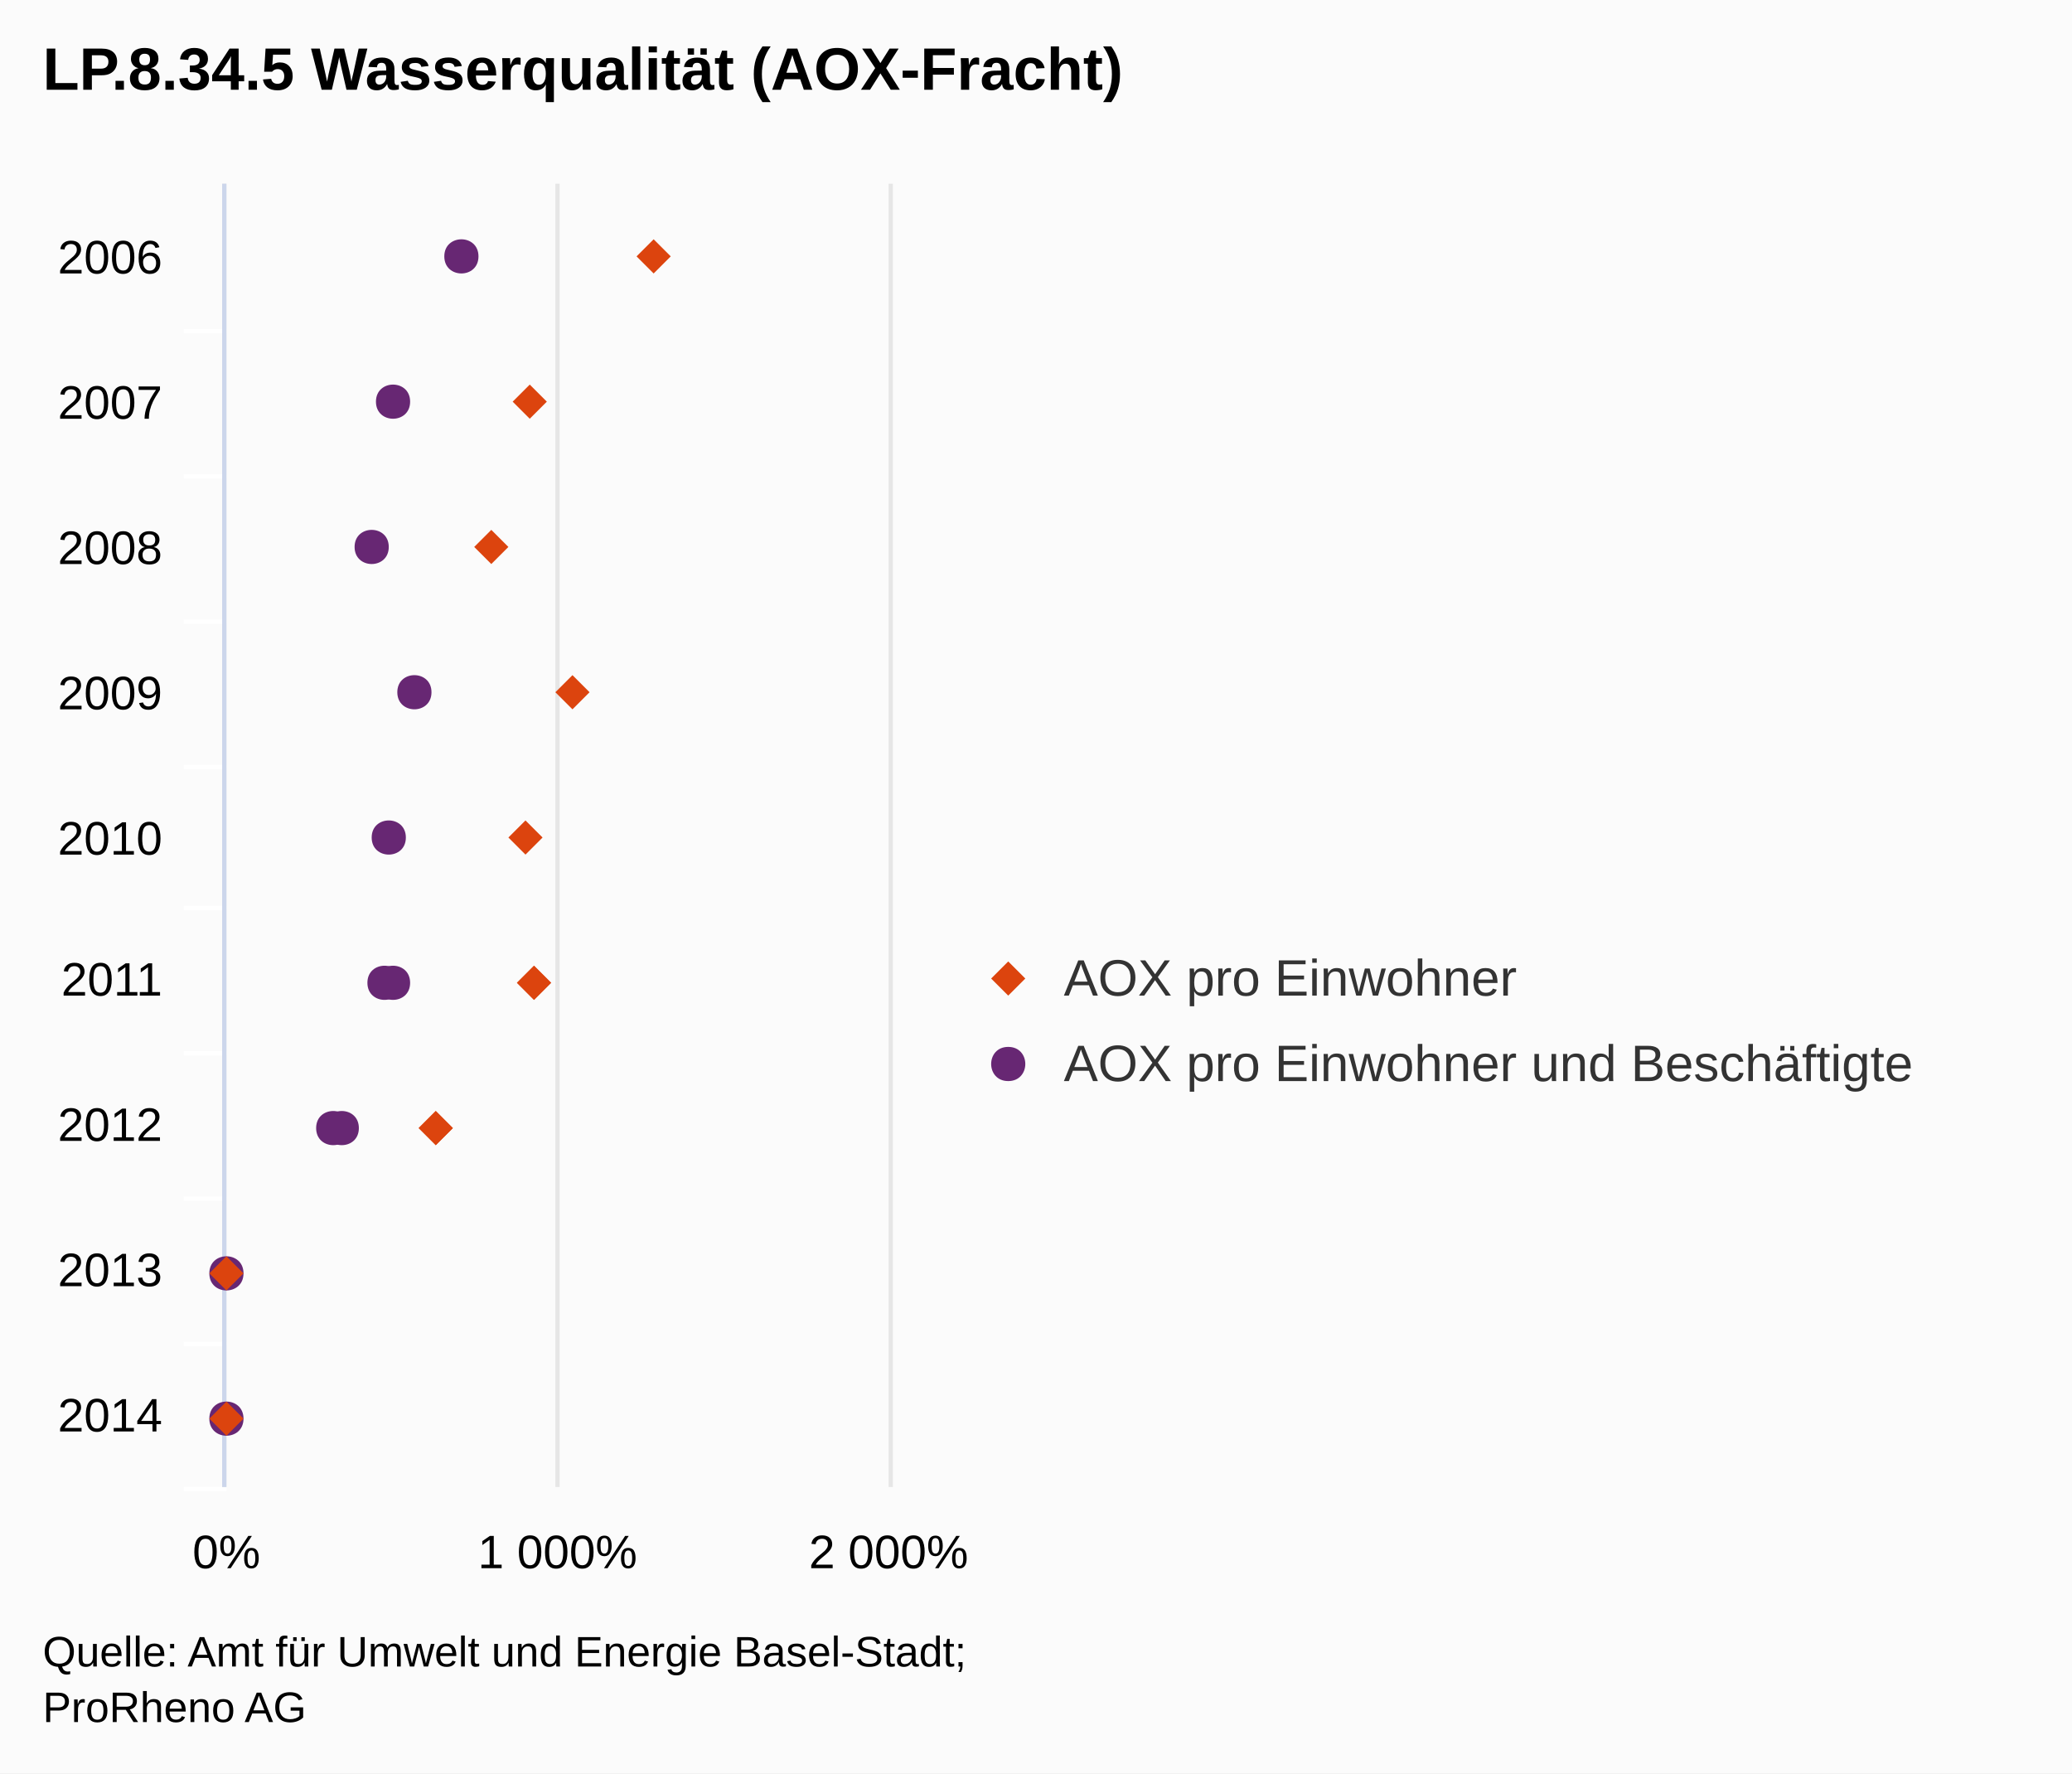
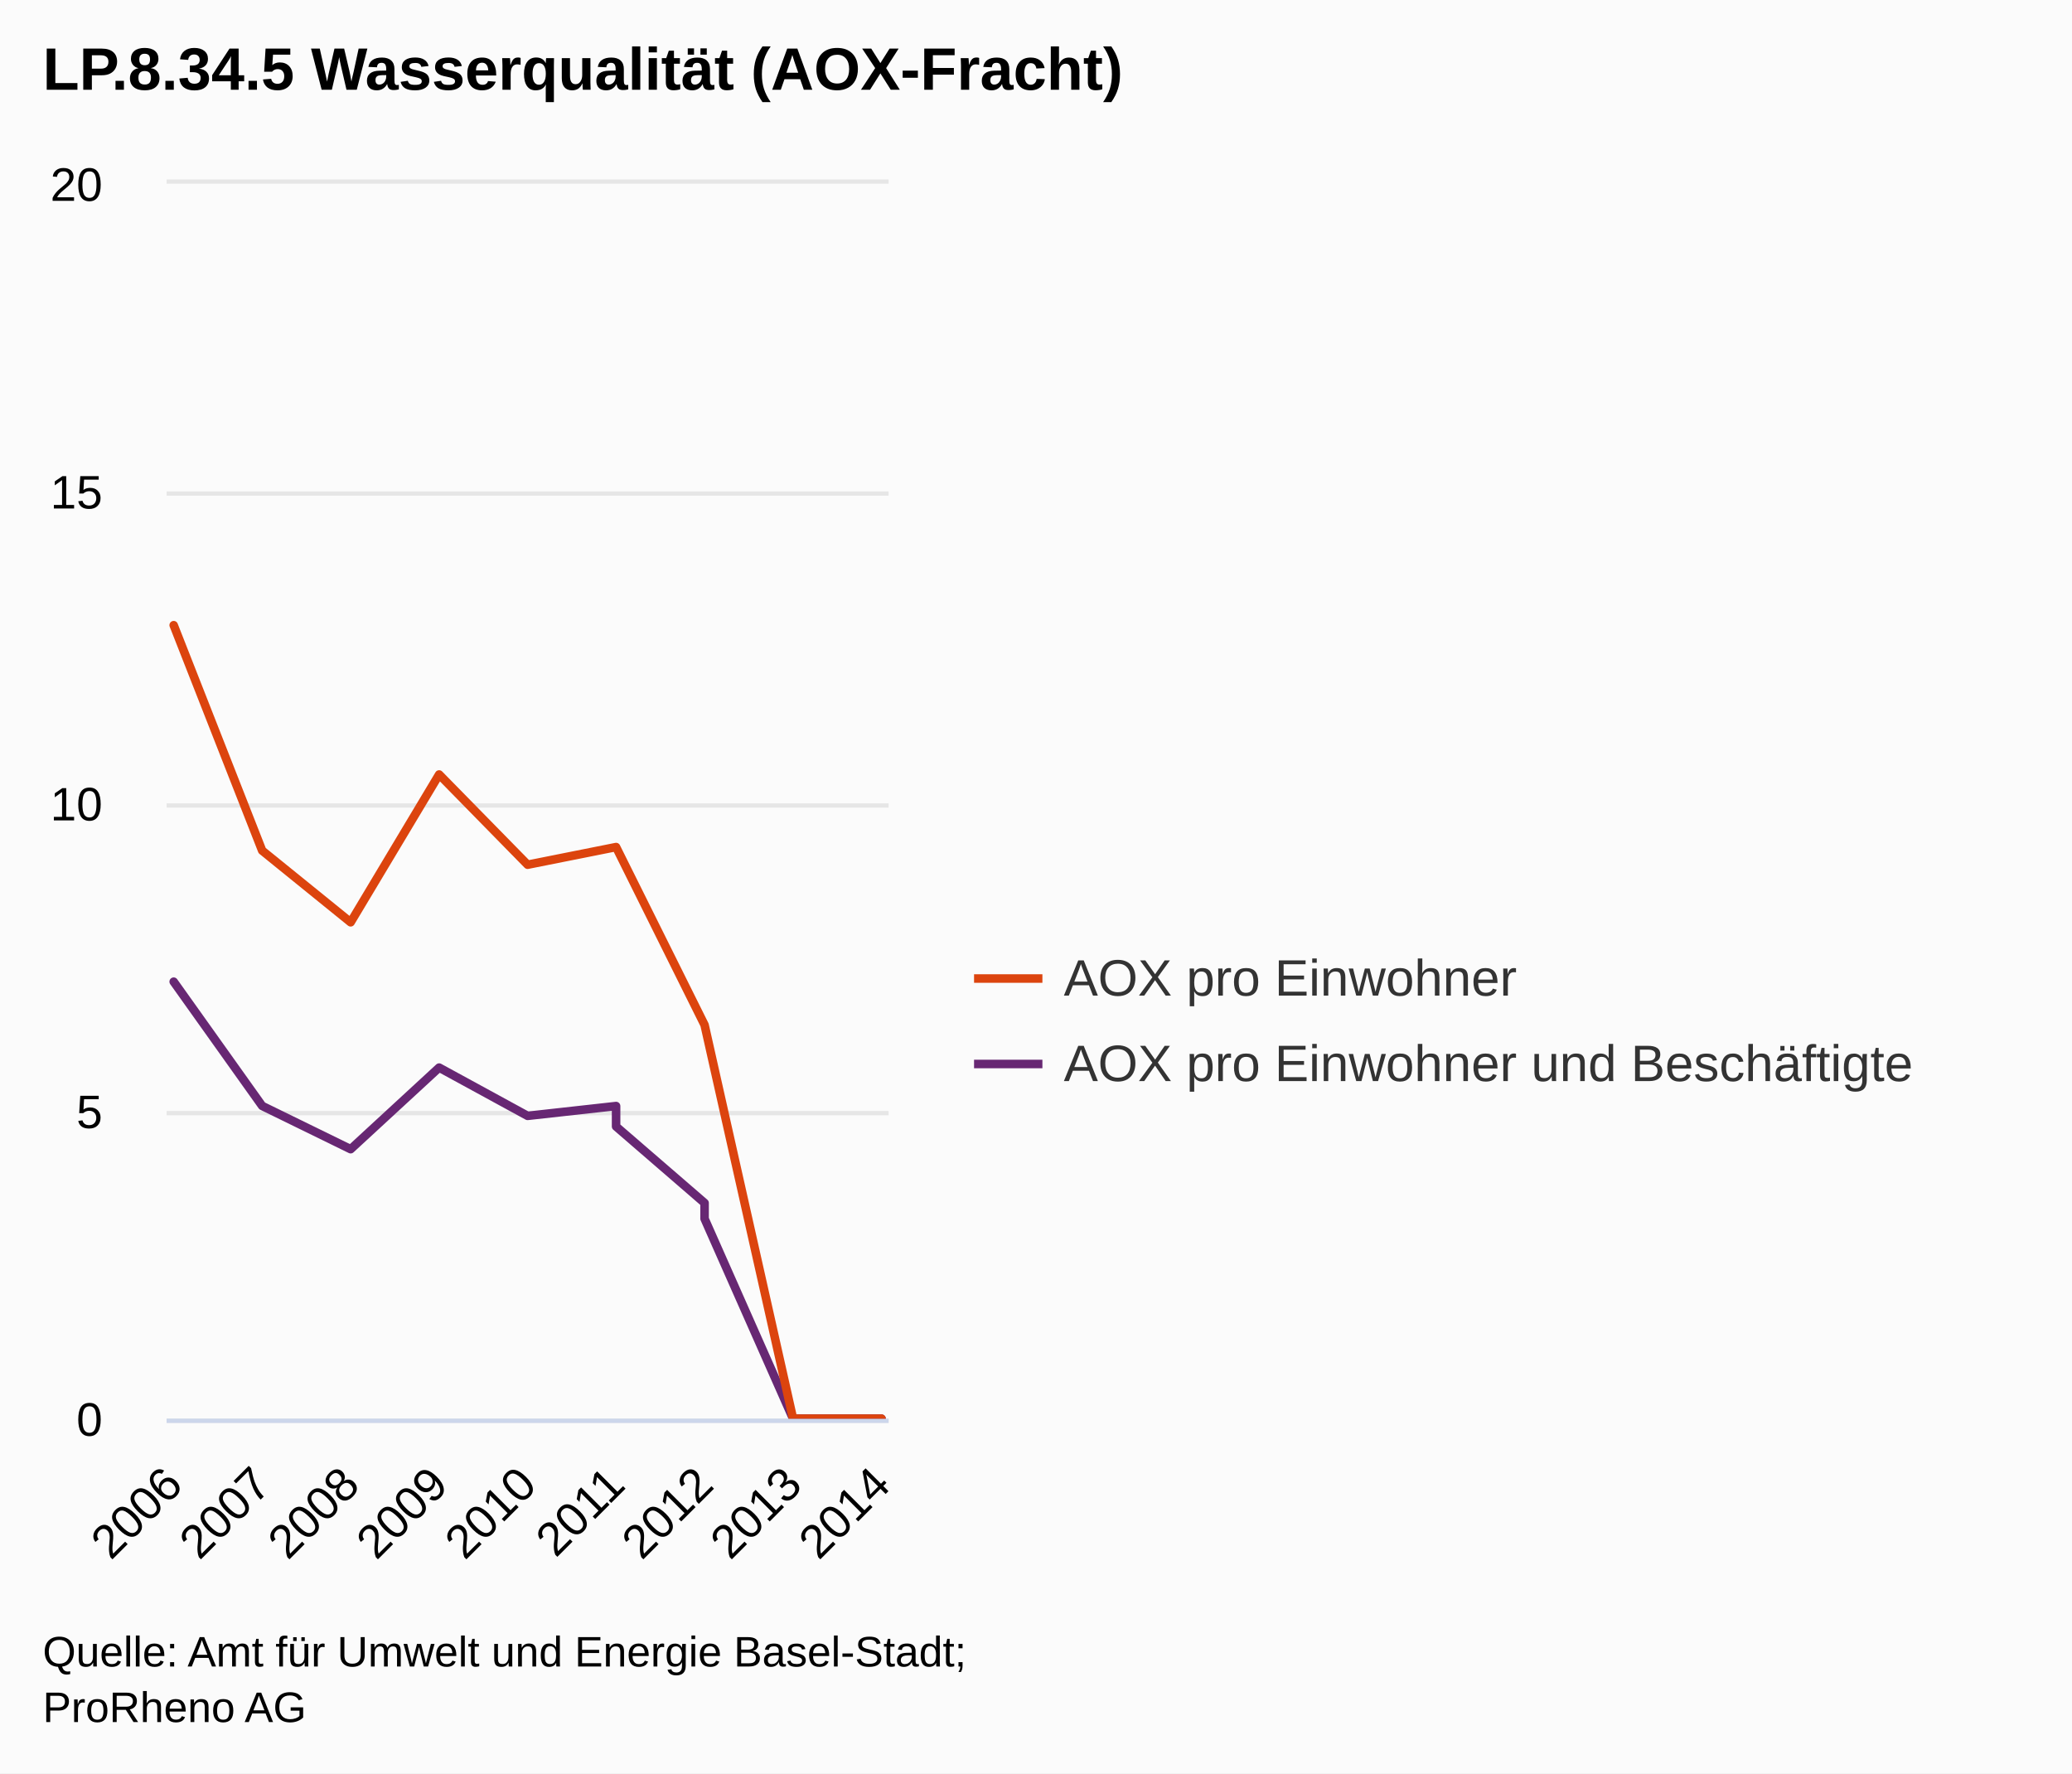
<svg xmlns="http://www.w3.org/2000/svg" class="highcharts-root" viewBox="0 0 485 415" font-family="Arial" font-size="12">
+   <defs>
+     <clipPath id="a">
+       <path fill="none" d="M0 0h169v289H0z" />
+     </clipPath>
+   </defs>
  <rect fill="#fbfbfb" class="highcharts-background" width="485" height="415" rx="0" ry="0" />
-   <path fill="none" class="highcharts-plot-background" d="M53 43h155v305H53z" />
+   <path fill="none" class="highcharts-plot-background" d="M39 43h169v289H39z" />
  <g class="highcharts-grid highcharts-xaxis-grid">
-     <path fill="none" class="highcharts-grid-line" d="M53 77.5h155m-155 34h155m-155 34h155m-155 34h155m-155 33h155m-155 34h155m-155 34h155m-155 34h155m-155 34h155" />
+     <path fill="none" class="highcharts-grid-line" d="M40.5 43v289m20-289v289m21-289v289m21-289v289m21-289v289m20-289v289m21-289v289m21-289v289m20-289v289" />
  </g>
  <g class="highcharts-grid highcharts-yaxis-grid">
-     <path fill="none" stroke="#e6e6e6" class="highcharts-grid-line" d="M52.5 43v305m78-305v305m78-305v305" />
+     <path fill="none" stroke="#e6e6e6" class="highcharts-grid-line" d="M39 332.5h169m-169-72h169m-169-72h169m-169-73h169m-169-73h169" />
  </g>
-   <path fill="none" class="highcharts-plot-border" d="M53 43h155v305H53z" />
+   <path fill="none" class="highcharts-plot-border" d="M39 43h169v289H39z" />
  <g class="highcharts-axis highcharts-xaxis">
-     <path fill="none" class="highcharts-tick" stroke="#FFF" d="M53 77.5H43m10 34H43m10 34H43m10 34H43m10 33H43m10 34H43m10 34H43m10 34H43m10 34H43" />
-     <path fill="none" class="highcharts-axis-line" stroke="#ccd6eb" d="M52.5 43v305" />
+     <path fill="none" class="highcharts-axis-line" stroke="#ccd6eb" d="M39 332.5h169" />
  </g>
  <g class="highcharts-axis highcharts-yaxis">
-     <path fill="none" class="highcharts-axis-line" d="M53 348h155" />
+     <path fill="none" class="highcharts-axis-line" d="M39 43v289" />
  </g>
  <g class="highcharts-series-group">
-     <g class="highcharts-markers highcharts-series-0 highcharts-scatter-series highcharts-color-undefined highcharts-tracker">
-       <path fill="#672773" d="M57 332c0-5.328-8-5.328-8 0s8 5.328 8 0zm0-34c0-5.328-8-5.328-8 0s8 5.328 8 0zm25-34c0-5.328-8-5.328-8 0s8 5.328 8 0z" class="highcharts-point" />
-       <path fill="#672773" d="M84 264c0-5.328-8-5.328-8 0s8 5.328 8 0zm10-34c0-5.328-8-5.328-8 0s8 5.328 8 0z" class="highcharts-point" />
-       <path fill="#672773" d="M96 230c0-5.328-8-5.328-8 0s8 5.328 8 0zm-1-34c0-5.328-8-5.328-8 0s8 5.328 8 0zm6-34c0-5.328-8-5.328-8 0s8 5.328 8 0zm-10-34c0-5.328-8-5.328-8 0s8 5.328 8 0zm5-34c0-5.328-8-5.328-8 0s8 5.328 8 0zm16-34c0-5.328-8-5.328-8 0s8 5.328 8 0z" class="highcharts-point" />
+     <g class="highcharts-series highcharts-series-0 highcharts-line-series highcharts-color-undefined" transform="translate(39 43)" clip-path="url(#a)">
+       <path fill="none" d="M1.657 186.739l20.71 29.07 20.711 10.128 20.711-19.094L84.5 218.139l20.71-2.298v4.787l20.712 17.894v3.687L146.632 289h20.711" class="highcharts-graph" stroke="#672773" stroke-width="2" stroke-linejoin="round" stroke-linecap="round" />
+       <path fill="none" d="M-8.343 186.739h10l20.71 29.07 20.711 10.128 20.711-19.094L84.5 218.139l20.71-2.298v4.787l20.712 17.894v3.687L146.632 289h30.711" stroke-linejoin="round" stroke="rgba(192,192,192,0)" stroke-width="22" class="highcharts-tracker" />
    </g>
-     <g class="highcharts-markers highcharts-series-1 highcharts-scatter-series highcharts-color-undefined highcharts-tracker">
-       <path fill="#dc440e" d="M57 332l-4-4-4 4 4 4zm0-34l-4-4-4 4 4 4zm49-34l-4-4-4 4 4 4z" class="highcharts-point" />
-       <path fill="#dc440e" d="M106 264l-4-4-4 4 4 4zm23-34l-4-4-4 4 4 4z" class="highcharts-point" />
-       <path fill="#dc440e" d="M129 230l-4-4-4 4 4 4zm-2-34l-4-4-4 4 4 4zm11-34l-4-4-4 4 4 4zm-19-34l-4-4-4 4 4 4zm9-34l-4-4-4 4 4 4zm29-34l-4-4-4 4 4 4z" class="highcharts-point" />
+     <g class="highcharts-series highcharts-series-1 highcharts-line-series highcharts-color-undefined" transform="translate(39 43)" clip-path="url(#a)">
+       <path fill="none" d="M1.657 103.312l20.71 52.75 20.711 16.776 20.711-34.59L84.5 159.364l20.71-4.132 20.712 41.629L146.632 289h20.711" class="highcharts-graph" stroke="#dc440e" stroke-width="2" stroke-linejoin="round" stroke-linecap="round" />
+       <path fill="none" d="M-8.343 103.312h10l20.71 52.75 20.711 16.776 20.711-34.59L84.5 159.364l20.71-4.132 20.712 41.629L146.632 289h30.711" stroke-linejoin="round" stroke="rgba(192,192,192,0)" stroke-width="22" class="highcharts-tracker" />
    </g>
  </g>
  <text x="10" class="highcharts-title" style="width:421px" y="21" color="#000" font-size="14" font-weight="700">
    <tspan>LP.8.34.5 Wasserqualität (AOX-Fracht)</tspan>
  </text>
  <g class="highcharts-legend" transform="translate(220 215)">
    <rect fill="none" class="highcharts-legend-box" rx="0" ry="0" width="265" height="51" />
-     <g class="highcharts-legend-item highcharts-scatter-series highcharts-color-undefined highcharts-series-1">
-       <path fill="none" d="M8 14h16" class="highcharts-graph" />
-       <path fill="#dc440e" d="M16 10l4 4-4 4-4-4z" class="highcharts-point" />
+     <g class="highcharts-legend-item highcharts-line-series highcharts-color-undefined highcharts-series-1">
+       <path fill="none" d="M8 14h16" class="highcharts-graph" stroke="#dc440e" stroke-width="2" />
      <text x="21" y="15" color="#333" font-weight="400" cursor="pointer" fill="#333" transform="translate(8 3)">
        <tspan>AOX pro Einwohner</tspan>
      </text>
    </g>
-     <g class="highcharts-legend-item highcharts-scatter-series highcharts-color-undefined highcharts-series-0">
-       <path fill="none" d="M8 34h16" class="highcharts-graph" />
-       <path fill="#672773" d="M16 30c5.328 0 5.328 8 0 8s-5.328-8 0-8z" class="highcharts-point" />
+     <g class="highcharts-legend-item highcharts-line-series highcharts-color-undefined highcharts-series-0">
+       <path fill="none" d="M8 34h16" class="highcharts-graph" stroke="#672773" stroke-width="2" />
      <text x="21" y="15" color="#333" font-weight="400" cursor="pointer" fill="#333" transform="translate(8 23)">
        <tspan>AOX pro Einwohner und Beschäftigte</tspan>
      </text>
    </g>
  </g>
  <g class="highcharts-axis-labels highcharts-xaxis-labels" text-anchor="end" color="#000" cursor="default" font-size="11">
-     <text x="38" style="width:150px" y="64">
+     <text x="43.25" style="width:415px" transform="rotate(-45 43.25 348)" y="348" text-overflow="ellipsis">
      <tspan>2006</tspan>
    </text>
-     <text x="38" style="width:150px" y="98">
+     <text x="63.96" style="width:415px" transform="rotate(-45 63.96 348)" y="348" text-overflow="ellipsis">
      <tspan>2007</tspan>
    </text>
-     <text x="38" style="width:150px" y="132">
+     <text x="84.671" style="width:415px" transform="rotate(-45 84.671 348)" y="348" text-overflow="ellipsis">
      <tspan>2008</tspan>
    </text>
-     <text x="38" style="width:150px" y="166">
+     <text x="105.382" style="width:415px" transform="rotate(-45 105.382 348)" y="348" text-overflow="ellipsis">
      <tspan>2009</tspan>
    </text>
-     <text x="38" style="width:150px" y="200">
+     <text x="126.093" style="width:415px" transform="rotate(-45 126.093 348)" y="348" text-overflow="ellipsis">
      <tspan>2010</tspan>
    </text>
-     <text x="38" style="width:150px" y="233">
+     <text x="146.804" style="width:415px" transform="rotate(-45 146.804 348)" y="348" text-overflow="ellipsis">
      <tspan>2011</tspan>
    </text>
-     <text x="38" style="width:150px" y="267">
+     <text x="167.514" style="width:415px" transform="rotate(-45 167.514 348)" y="348" text-overflow="ellipsis">
      <tspan>2012</tspan>
    </text>
-     <text x="38" style="width:150px" y="301">
+     <text x="188.225" style="width:415px" transform="rotate(-45 188.225 348)" y="348" text-overflow="ellipsis">
      <tspan>2013</tspan>
    </text>
-     <text x="38" style="width:150px" y="335">
+     <text x="208.936" style="width:415px" transform="rotate(-45 208.936 348)" y="348" text-overflow="ellipsis">
      <tspan>2014</tspan>
    </text>
  </g>
-   <g class="highcharts-axis-labels highcharts-yaxis-labels" text-anchor="middle" color="#000" cursor="default" font-size="11">
-     <text x="53" style="width:77.5" y="367" text-overflow="ellipsis">
-       <tspan>0%</tspan>
+   <g class="highcharts-axis-labels highcharts-yaxis-labels" text-anchor="end" color="#000" cursor="default" font-size="11">
+     <text x="24" style="width:150px" y="336">
+       <tspan>0</tspan>
    </text>
-     <text x="130.5" style="width:77.5" y="367" text-overflow="ellipsis">
-       <tspan>1 000%</tspan>
+     <text x="24" style="width:150px" y="264">
+       <tspan>5</tspan>
    </text>
-     <text x="208" style="width:77.5" y="367" text-overflow="ellipsis">
-       <tspan>2 000%</tspan>
+     <text x="24" style="width:150px" y="192">
+       <tspan>10</tspan>
+     </text>
+     <text x="24" style="width:150px" y="119">
+       <tspan>15</tspan>
+     </text>
+     <text x="24" style="width:150px" y="47">
+       <tspan>20</tspan>
    </text>
  </g>
  <text x="10" class="highcharts-credits" y="390" cursor="default" color="#000" font-size="10">
    <tspan>Quelle: Amt für Umwelt und Energie Basel-Stadt;</tspan>
    <tspan x="10" dy="13">ProRheno AG</tspan>
  </text>
</svg>
